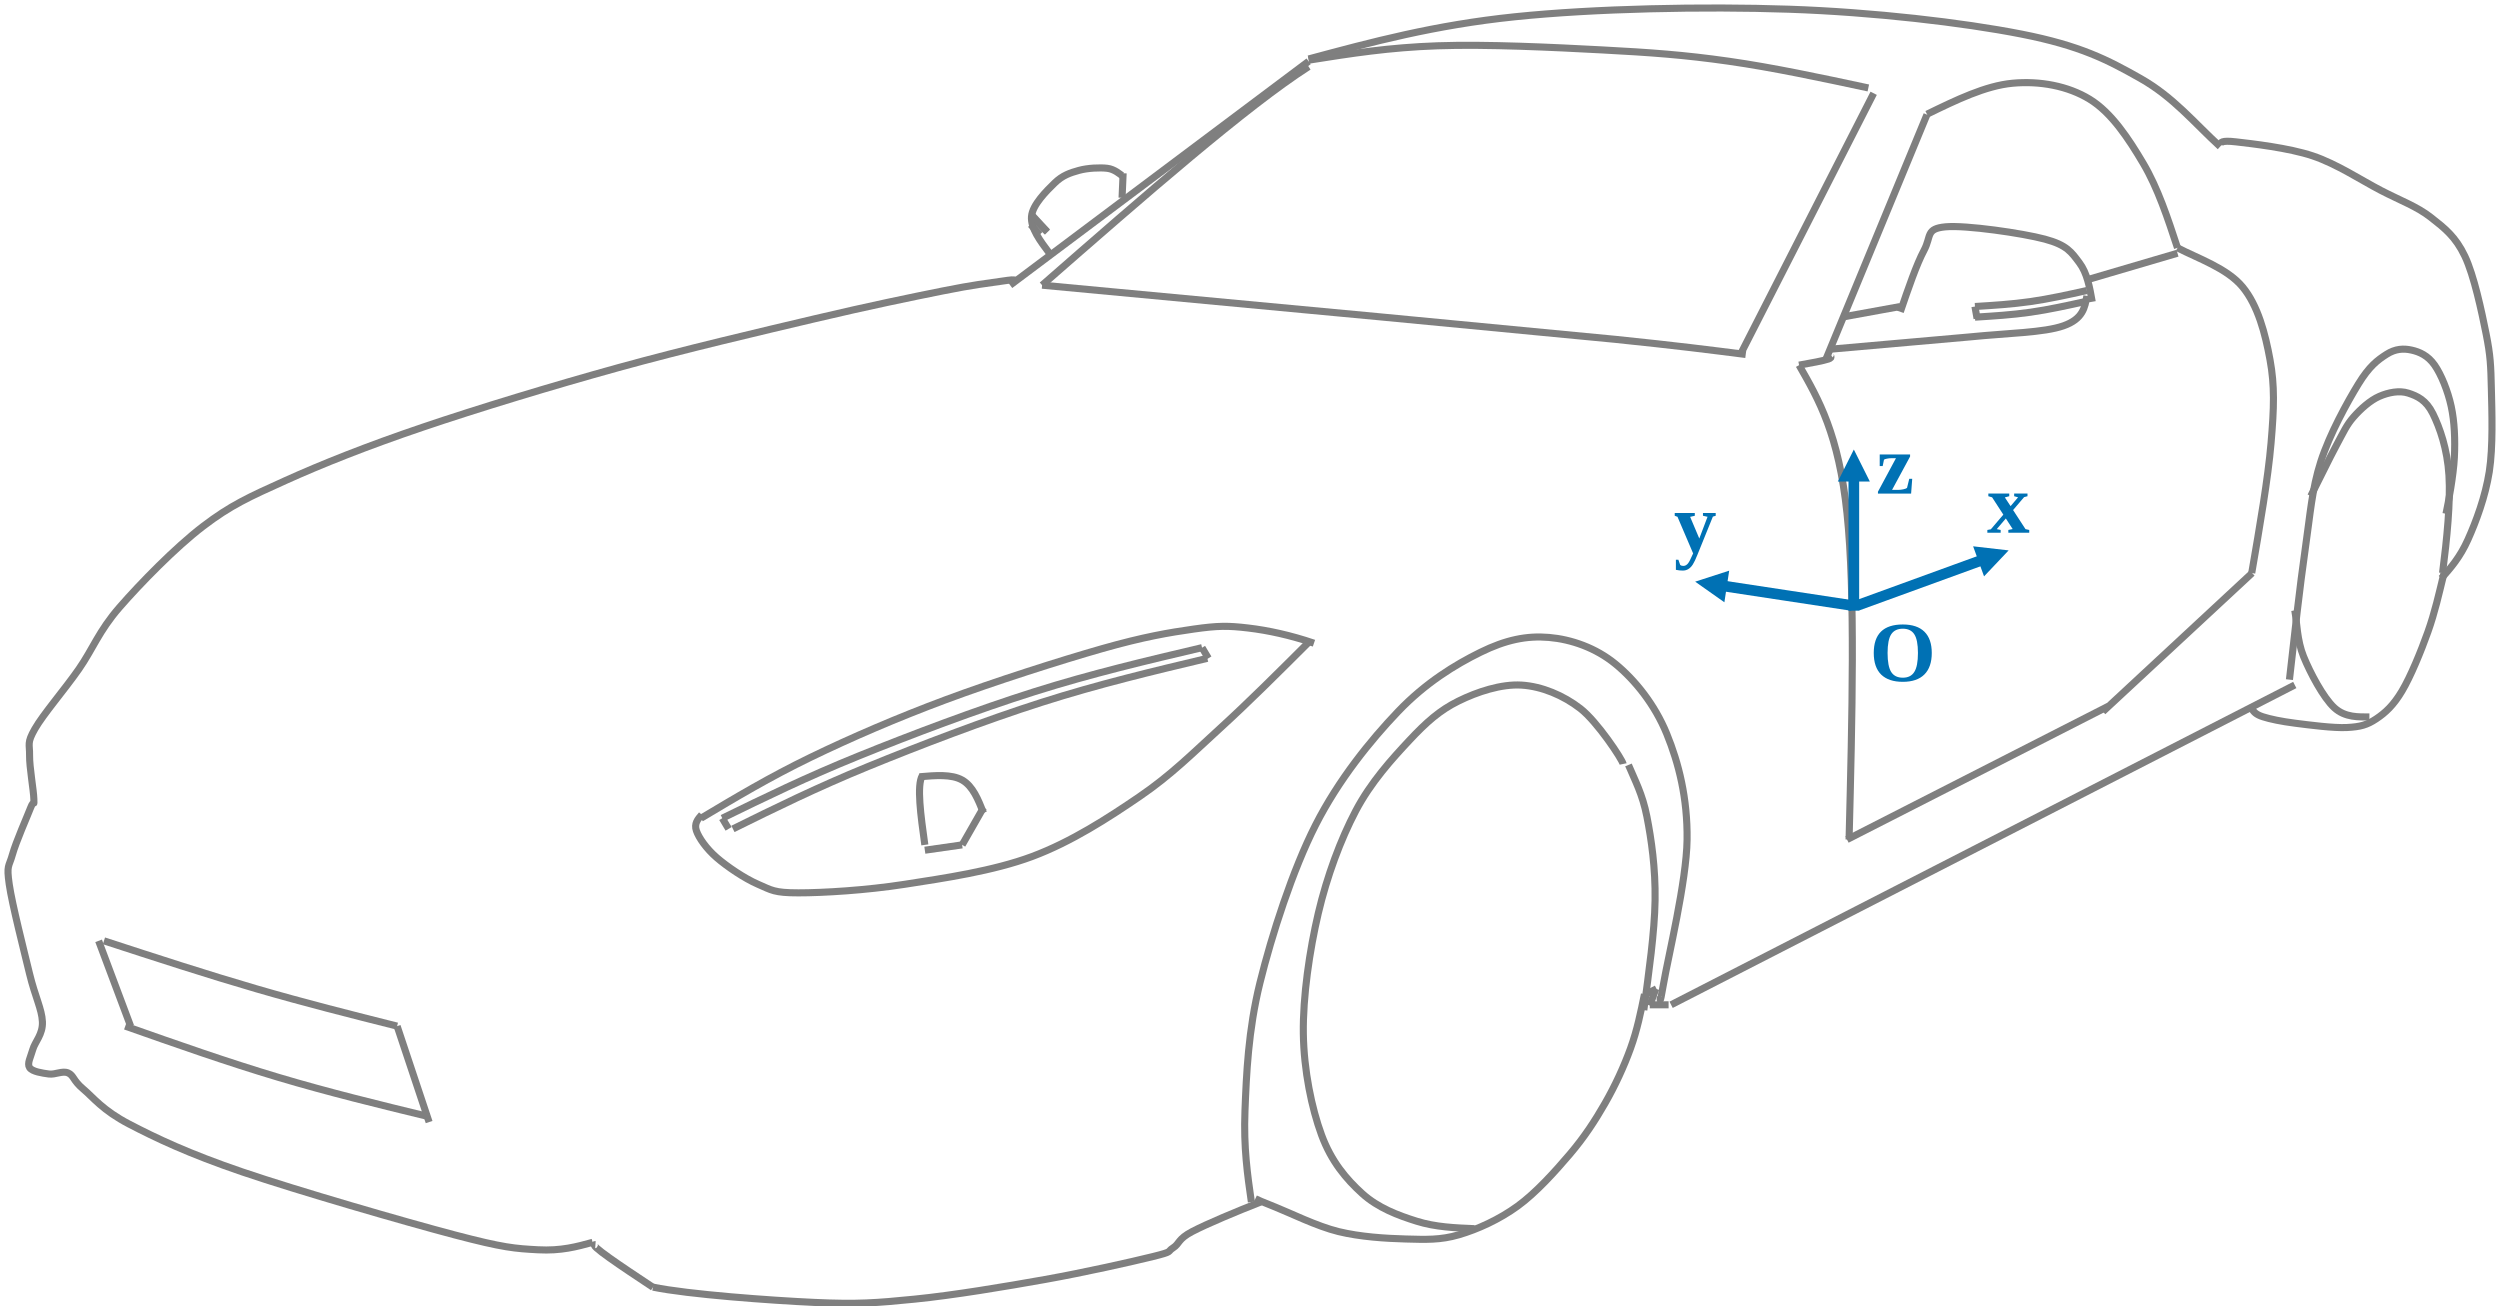
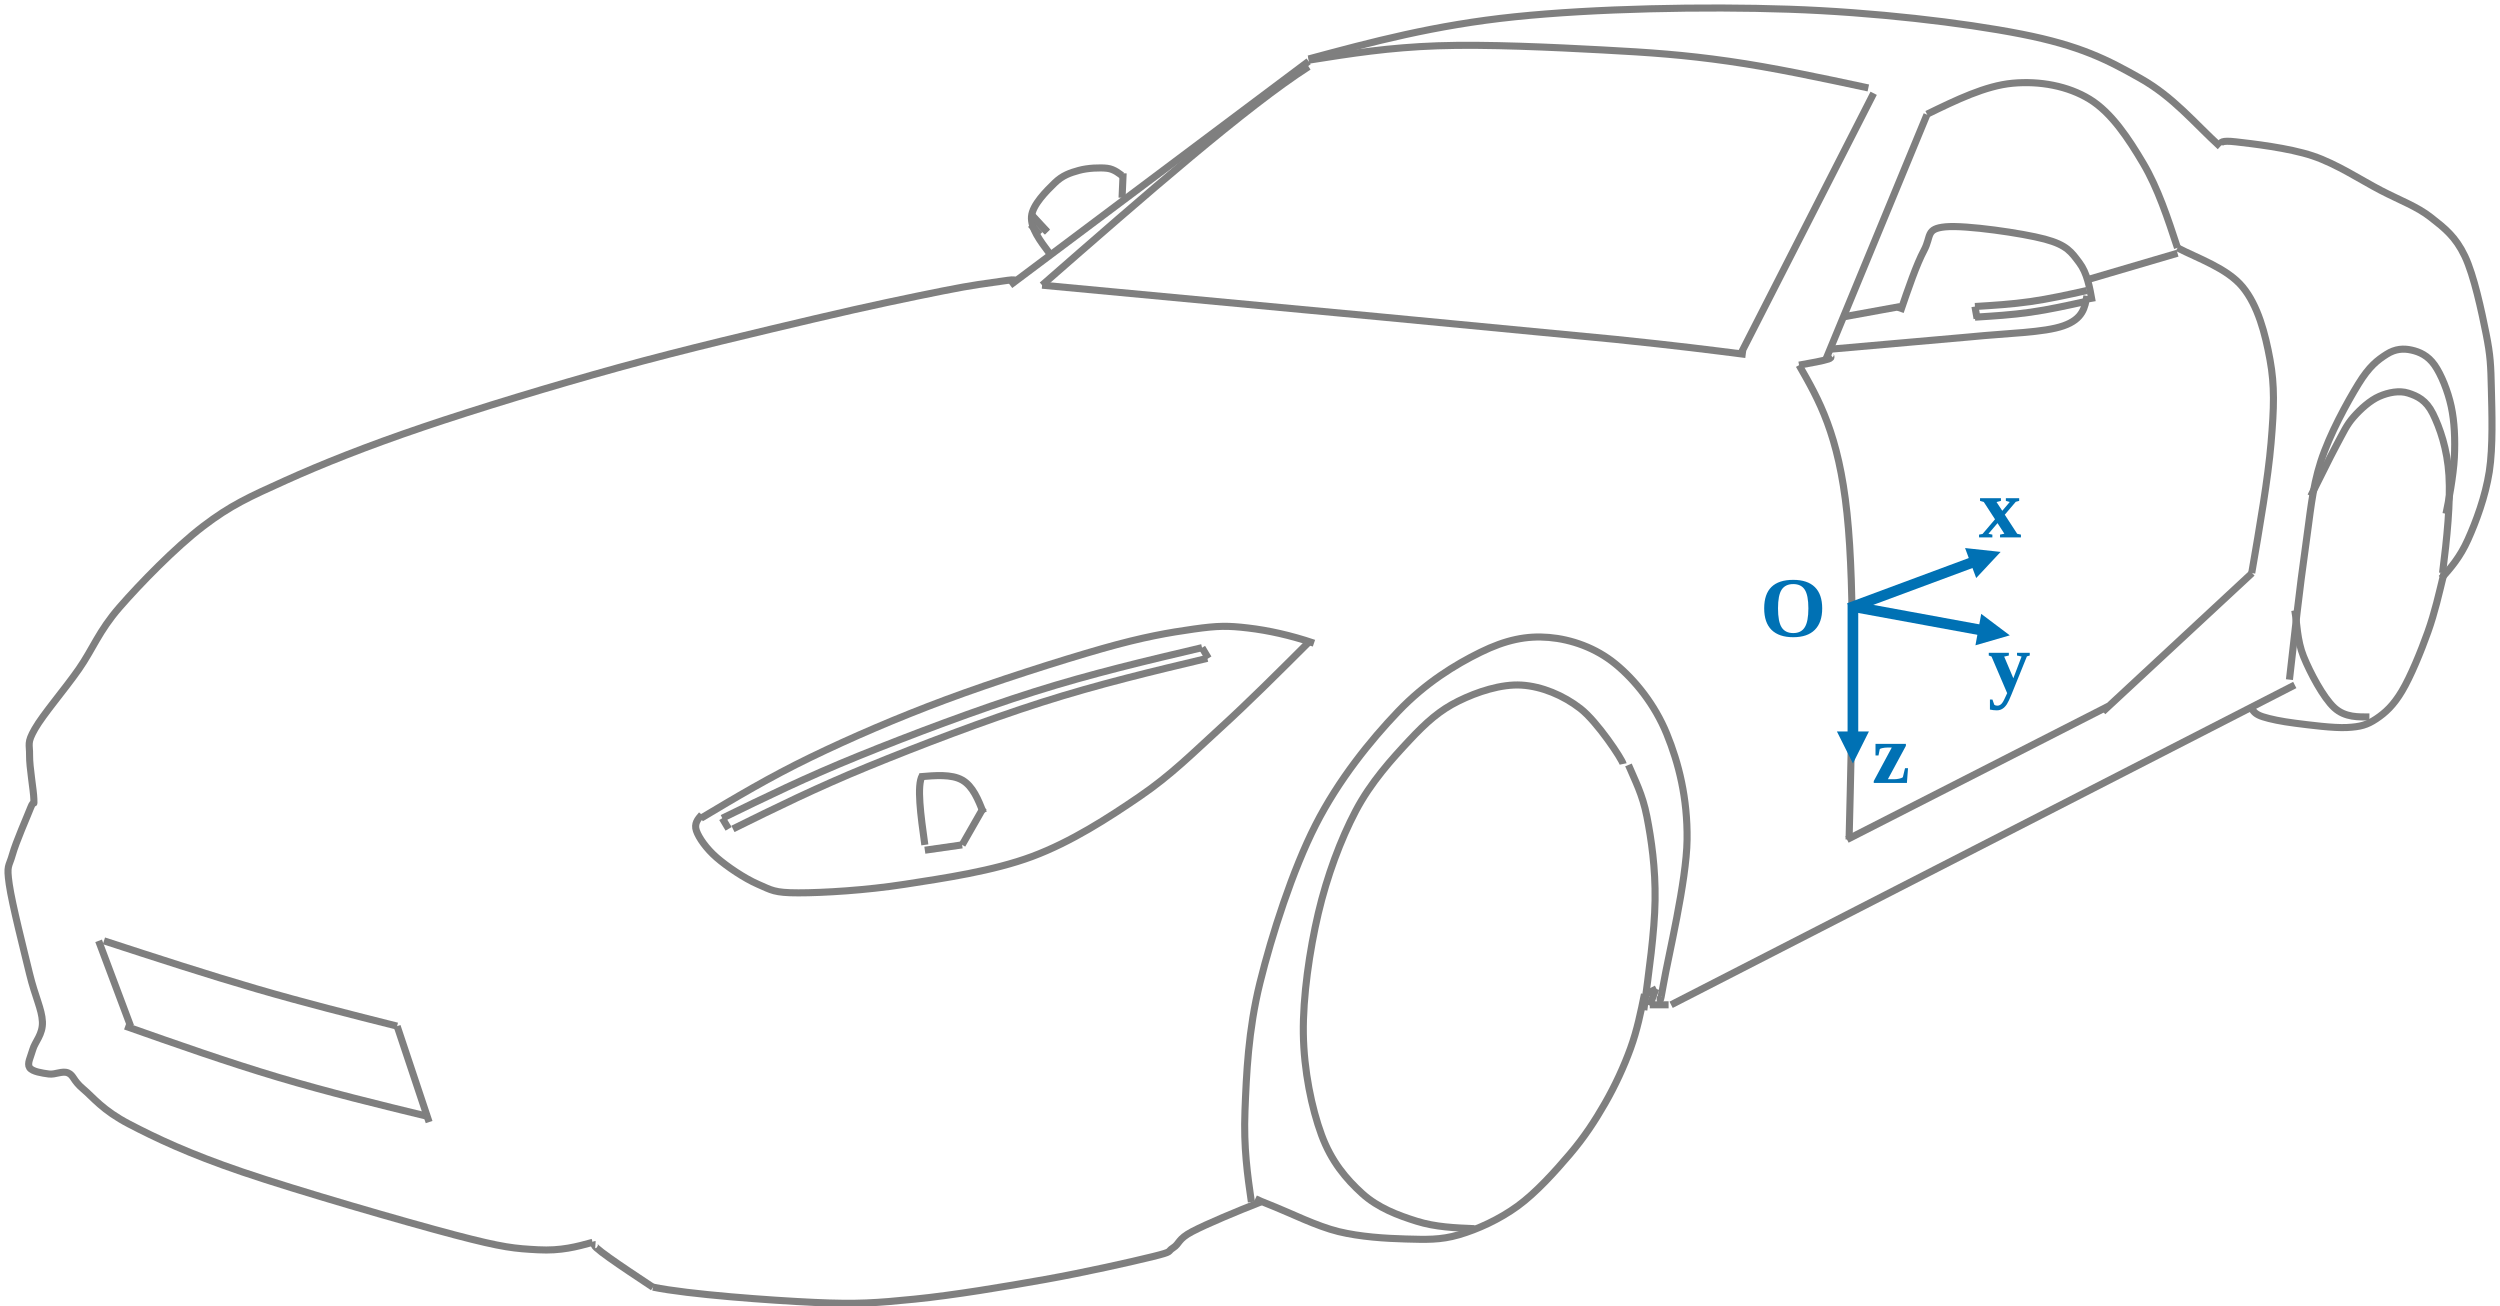
<svg xmlns="http://www.w3.org/2000/svg" width="100%" height="100%" viewBox="0 0 469 245" version="1.1" xml:space="preserve" style="fill-rule:evenodd;clip-rule:evenodd;stroke-miterlimit:8;">
  <g transform="matrix(1,0,0,1,-540,-350)">
    <path d="M651.178,583.061C648.216,583.877 645.253,584.693 640.936,584.46C636.618,584.227 634.51,584.093 625.272,581.662C616.035,579.23 595.685,573.334 585.511,569.87C575.336,566.405 569.211,563.474 564.224,560.876C559.237,558.277 557.497,555.879 555.589,554.28C553.681,552.681 553.849,551.749 552.778,551.282C551.706,550.816 550.368,551.649 549.163,551.482C547.958,551.316 546.05,551.049 545.548,550.283C545.046,549.517 545.749,548.318 546.151,546.885C546.552,545.453 548.058,544.054 547.958,541.689C547.858,539.324 546.586,536.992 545.548,532.695C544.511,528.398 542.268,519.637 541.733,515.906C541.197,512.175 541.666,512.708 542.335,510.31C543.004,507.912 545.08,503.248 545.749,501.516C546.418,499.784 546.385,501.549 546.351,499.917C546.318,498.285 545.515,493.921 545.548,491.723C545.582,489.524 545.013,489.424 546.552,486.726C548.092,484.028 552.142,479.331 554.786,475.534C557.43,471.736 558.534,468.405 562.417,463.942C566.299,459.478 572.893,452.716 578.08,448.752C583.268,444.788 586.682,443.256 593.543,440.158C600.404,437.06 608.839,433.695 619.248,430.165C629.657,426.634 643.714,422.37 655.997,418.972C668.28,415.574 682.806,412.177 692.947,409.778C703.089,407.38 711.054,405.748 716.845,404.582C722.635,403.416 725.413,403.116 727.689,402.783C729.965,402.45 730.065,402.45 730.5,402.583" style="fill:none;stroke:rgb(127,127,127);stroke-width:1.33px;" />
    <path d="M776.5,575.5C772.126,577.206 766.416,579.594 763.678,581.027C760.939,582.46 761.307,583.313 760.071,584.097C758.836,584.882 760.272,584.745 756.265,585.735C752.258,586.724 743.476,588.703 736.029,590.033C728.583,591.364 718.799,593.001 711.586,593.718C704.374,594.434 700.934,594.707 692.753,594.332C684.572,593.957 669.078,592.831 662.5,591.466" style="fill:none;stroke:rgb(127,127,127);stroke-width:1.33px;" />
    <path d="M662.5,591.5C656.401,587.448 650.303,583.397 651.703,583.502" style="fill:none;stroke:rgb(127,127,127);stroke-width:1.33px;" />
    <path d="M848.5,536.5C847.817,539.864 847.133,543.228 845.9,546.641C844.667,550.055 843,553.667 841.1,556.981C839.2,560.295 837.233,563.311 834.5,566.526C831.767,569.74 828.167,573.751 824.7,576.269C821.233,578.788 817.2,580.611 813.7,581.638C810.2,582.666 807.467,582.533 803.7,582.434C799.933,582.334 795.167,582.036 791.1,581.042C787.033,580.047 781.9,577.495 779.3,576.468C776.7,575.441 776.1,575.159 775.5,574.877" style="fill:none;stroke:rgb(127,127,127);stroke-width:1.33px;" />
    <path d="M853.5,538.5L970.5,478.5" style="fill:none;stroke:rgb(127,127,127);stroke-width:1.33px;" />
    <g transform="matrix(1,0,0,-1,848.5,536.64)">
      <path d="M0,0L2.26,1.14" style="fill:none;stroke:rgb(127,127,127);stroke-width:1.33px;" />
    </g>
    <g transform="matrix(-1,-8.74228e-08,-8.74228e-08,1,853.03,538.5)">
      <path d="M0,0L3.53,0" style="fill:none;stroke:rgb(127,127,127);stroke-width:1.33px;" />
    </g>
    <g transform="matrix(1,0,0,-1,849.5,538.64)">
      <path d="M0,0L1.13,3.14" style="fill:none;stroke:rgb(127,127,127);stroke-width:1.33px;" />
    </g>
    <path d="M998.5,457.5C997.556,461.374 996.781,464.879 995.466,468.569C994.152,472.259 992.23,476.921 990.612,479.638C988.994,482.355 987.478,483.73 985.758,484.871C984.039,486.011 982.826,486.347 980.298,486.481C977.77,486.615 973.219,486.011 970.59,485.676C967.961,485.34 965.871,484.904 964.523,484.468C963.174,484.032 962.837,483.546 962.5,483.06" style="fill:none;stroke:rgb(127,127,127);stroke-width:1.33px;" />
    <path d="M998.006,458.5C999.752,456.529 1001.5,454.557 1002.99,451.221C1004.49,447.885 1006.25,443.201 1006.99,438.483C1007.72,433.766 1007.48,427.228 1007.38,422.915C1007.28,418.602 1007.22,416.748 1006.39,412.603C1005.56,408.459 1004.13,401.685 1002.4,398.046C1000.67,394.407 998.638,392.823 996.01,390.767C993.383,388.712 990.323,387.633 986.632,385.712C982.94,383.792 978.384,380.759 973.861,379.242C969.338,377.726 962.387,376.951 959.493,376.614C956.6,376.277 956.55,376.749 956.5,377.221" style="fill:none;stroke:rgb(127,127,127);stroke-width:1.33px;" />
    <path d="M736.869,397.5C735.108,395.157 733.346,392.814 733.511,390.618C733.675,388.423 736.375,385.769 737.857,384.327C739.338,382.885 740.754,382.426 742.401,381.967C744.047,381.509 746.384,381.41 747.734,381.574C749.084,381.738 750.105,382.688 750.5,382.95" style="fill:none;stroke:rgb(127,127,127);stroke-width:1.33px;" />
    <path d="M816.61,580.5C812.948,580.35 809.286,580.2 805.774,579.1C802.263,578.001 798.518,576.601 795.541,573.902C792.565,571.202 789.756,567.903 787.917,562.904C786.077,557.905 784.606,550.84 784.506,543.909C784.405,536.977 785.676,528.279 787.315,521.314C788.953,514.349 791.495,507.517 794.337,502.118C797.18,496.72 801.16,492.354 804.37,488.922C807.58,485.489 810.088,483.256 813.6,481.523C817.111,479.79 821.626,478.291 825.438,478.524C829.251,478.757 833.297,480.457 836.474,482.923C839.651,485.389 844.316,492.437 844.5,493.321" style="fill:none;stroke:rgb(127,127,127);stroke-width:1.33px;" />
    <path d="M848.38,539.5C849.324,532.304 850.396,524.974 850.492,518.921C850.588,512.868 849.788,507.421 848.956,503.184C848.124,498.947 846.716,496.409 845.5,493.5" style="fill:none;stroke:rgb(127,127,127);stroke-width:1.33px;" />
    <path d="M774.761,575.5C774.025,570.383 773.289,565.266 773.556,558.41C773.824,551.554 774.159,543.307 776.368,534.365C778.577,525.423 782.493,513.235 786.811,504.756C791.128,496.277 797.119,488.891 802.274,483.493C807.428,478.094 813.018,474.683 817.737,472.365C822.456,470.046 826.372,469.218 830.59,469.582C834.807,469.947 839.359,471.537 843.041,474.55C846.722,477.564 850.438,482.168 852.68,487.666C854.923,493.164 856.596,499.722 856.496,507.538C856.396,515.354 852.915,529.662 852.078,534.564C851.241,539.466 851.475,536.948 851.475,536.948" style="fill:none;stroke:rgb(127,127,127);stroke-width:1.33px;" />
    <path d="M984.5,484.5C982.544,484.484 979.971,484.66 977.912,482.769C975.853,480.878 973.382,476.199 972.147,473.154C970.912,470.109 970.912,466.744 970.5,464.5" style="fill:none;stroke:rgb(127,127,127);stroke-width:1.33px;" />
    <path d="M969.5,477.5C970.479,468.742 971.458,459.984 972.437,453.17C973.416,446.356 973.71,441.802 975.374,436.617C977.038,431.432 980.367,425.416 982.423,422.059C984.479,418.702 986.045,417.539 987.709,416.475C989.373,415.411 990.907,415.345 992.408,415.677C993.909,416.01 995.476,416.708 996.716,418.469C997.956,420.231 999.228,423.355 999.848,426.247C1000.47,429.139 1000.6,432.463 1000.44,435.82C1000.27,439.177 999.343,444.179 998.869,446.389" style="fill:none;stroke:rgb(127,127,127);stroke-width:1.33px;" />
    <path d="M998.221,457.5C999.058,450.96 999.728,444.183 999.427,439.201C999.125,434.22 997.685,430.188 996.412,427.612C995.139,425.037 993.464,424.291 991.789,423.749C990.115,423.207 988.071,423.614 986.363,424.359C984.655,425.105 982.879,426.697 981.539,428.222C980.199,429.747 979.664,431.035 978.324,433.508C976.984,435.982 974.639,440.845 973.5,443.064" style="fill:none;stroke:rgb(127,127,127);stroke-width:1.33px;" />
    <path d="M886.5,507.5L935.5,482.5" style="fill:none;stroke:rgb(127,127,127);stroke-width:1.33px;" />
    <path d="M934.5,483.5L962.5,457.5" style="fill:none;stroke:rgb(127,127,127);stroke-width:1.33px;" />
    <path d="M962.423,457.5C963.949,448.654 965.475,439.807 966.047,433.14C966.619,426.472 966.746,422.379 965.856,417.494C964.966,412.608 963.599,407.327 960.707,403.828C957.814,400.329 952.362,398.497 948.5,396.5" style="fill:none;stroke:rgb(127,127,127);stroke-width:1.33px;" />
    <path d="M948.5,396.5C946.659,390.901 944.818,385.302 942.073,380.656C939.328,376.01 936.114,371.129 932.03,368.622C927.946,366.115 922.657,365.146 917.568,365.614C912.48,366.082 906.99,368.756 901.5,371.43" style="fill:none;stroke:rgb(127,127,127);stroke-width:1.33px;" />
    <path d="M882.5,417.5L901.5,371.5" style="fill:none;stroke:rgb(127,127,127);stroke-width:1.33px;" />
    <path d="M883.5,415.5L909.5,413.208C916.767,412.479 923.433,412.41 927.1,411.125C930.767,409.84 931.133,407.67 931.5,405.5" style="fill:none;stroke:rgb(127,127,127);stroke-width:1.33px;" />
    <path d="M896.5,408.5C898.017,404.058 899.534,399.616 900.95,396.958C902.365,394.299 901.219,392.9 904.994,392.551C908.77,392.201 919.421,393.74 923.601,394.859C927.781,395.978 928.59,397.307 930.073,399.266C931.556,401.225 932.028,403.918 932.5,406.611" style="fill:none;stroke:rgb(127,127,127);stroke-width:1.33px;" />
    <path d="M931.5,402.5L948.5,397.5" style="fill:none;stroke:rgb(127,127,127);stroke-width:1.33px;" />
    <path d="M735.5,403.5C754.7,386.717 773.9,369.933 785.5,362.5" style="fill:none;stroke:rgb(127,127,127);stroke-width:1.33px;" />
    <path d="M785.5,361.291C793.517,360.021 800.533,358.911 809.7,358.59C818.867,358.268 831.4,358.879 840.5,359.361C849.6,359.844 855.967,360.294 864.3,361.484C872.633,362.673 881.567,364.587 890.5,366.5" style="fill:none;stroke:rgb(127,127,127);stroke-width:1.33px;" />
    <path d="M866.5,416.5L891.5,367.5" style="fill:none;stroke:rgb(127,127,127);stroke-width:1.33px;" />
    <path d="M729.5,403.5L785.5,361.5" style="fill:none;stroke:rgb(127,127,127);stroke-width:1.33px;" />
    <path d="M956.5,377.5C951.634,373.052 947.764,368.233 941.552,364.715C935.341,361.198 930.226,358.56 919.231,356.395C908.236,354.23 891.428,352.269 875.584,351.727C859.74,351.186 839.178,351.592 824.164,353.148C809.15,354.704 797.325,357.883 785.5,361.062" style="fill:none;stroke:rgb(127,127,127);stroke-width:1.33px;" />
    <g transform="matrix(-1,-8.74228e-08,-8.74228e-08,1,750.7,382.5)">
      <path d="M0,0L0.2,4.6" style="fill:none;stroke:rgb(127,127,127);stroke-width:1.33px;" />
    </g>
    <path d="M910.5,407.5C913.95,407.288 917.4,407.077 920.9,406.577C924.4,406.077 927.95,405.289 931.5,404.5" style="fill:none;stroke:rgb(127,127,127);stroke-width:1.33px;" />
    <path d="M910.5,409.5C913.95,409.288 917.4,409.077 920.9,408.577C924.4,408.077 927.95,407.289 931.5,406.5" style="fill:none;stroke:rgb(127,127,127);stroke-width:1.33px;" />
    <path d="M736.436,393.455L733.563,390.335" style="fill:none;stroke:rgb(127,127,127);stroke-width:1.33px;" />
    <path d="M733.5,390.5L736.5,393.554" style="fill:none;stroke:rgb(127,127,127);stroke-width:1.33px;" />
    <path d="M671.5,503.5C677.956,499.642 684.411,495.784 692.064,492.079C699.718,488.374 708.303,484.669 717.42,481.27C726.538,477.871 739.016,473.894 746.769,471.685C754.522,469.475 759.38,468.659 763.939,468.014C768.498,467.368 770.362,467.368 774.122,467.81C777.882,468.251 782.108,469.169 786.5,470.665" style="fill:none;stroke:rgb(127,127,127);stroke-width:1.33px;" />
    <path d="M785.5,470.5C779.867,476.124 774.234,481.748 768.95,486.568C763.666,491.389 759.678,495.406 753.796,499.423C747.913,503.44 741.001,507.926 733.656,510.671C726.312,513.416 717.04,514.755 709.728,515.893C702.417,517.031 694.375,517.5 689.788,517.5C685.202,517.5 684.77,516.998 682.211,515.893C679.652,514.789 676.362,512.546 674.435,510.872C672.507,509.198 671.111,507.19 670.646,505.85C670.181,504.511 670.912,503.674 671.643,502.838" style="fill:none;stroke:rgb(127,127,127);stroke-width:1.33px;" />
    <path d="M886.887,507.5C887.474,484.31 888.061,461.121 886.496,446.287C884.932,431.454 881.216,424.977 877.5,418.5" style="fill:none;stroke:rgb(127,127,127);stroke-width:1.33px;" />
    <path d="M877.5,418.5C879.761,418.095 882.023,417.691 883.009,417.357C883.995,417.024 883.145,416.691 883.417,416.5" style="fill:none;stroke:rgb(127,127,127);stroke-width:1.33px;" />
    <path d="M885.5,409.5L896.5,407.5" style="fill:none;stroke:rgb(127,127,127);stroke-width:1.33px;" />
    <path d="M735.5,403.5L798.386,409.391L842.989,413.656C854.508,414.841 861.004,415.671 867.5,416.5" style="fill:none;stroke:rgb(127,127,127);stroke-width:1.33px;" />
    <path d="M910.5,407.5L910.9,409.755" style="fill:none;stroke:rgb(127,127,127);stroke-width:1.33px;" />
    <path d="M735.074,393.99L733.351,392.118" style="fill:none;stroke:rgb(127,127,127);stroke-width:1.33px;" />
    <path d="M677.5,505.5C685.315,501.643 693.13,497.785 702.786,493.827C712.443,489.869 724.821,485.139 735.44,481.752C746.059,478.364 756.279,475.932 766.5,473.5" style="fill:none;stroke:rgb(127,127,127);stroke-width:1.33px;" />
    <path d="M675.5,503.5C683.403,499.643 691.305,495.785 701.071,491.827C710.836,487.869 723.352,483.139 734.091,479.752C744.829,476.364 755.164,473.932 765.5,471.5" style="fill:none;stroke:rgb(127,127,127);stroke-width:1.33px;" />
    <path d="M766.688,473.491L765.5,471.5" style="fill:none;stroke:rgb(127,127,127);stroke-width:1.33px;" />
    <path d="M676.688,505.491L675.5,503.5" style="fill:none;stroke:rgb(127,127,127);stroke-width:1.33px;" />
    <path d="M713.5,508.5C712.728,502.922 711.956,497.343 713.025,495.5" style="fill:none;stroke:rgb(127,127,127);stroke-width:1.33px;" />
    <path d="M713.5,509.5L720.5,508.5" style="fill:none;stroke:rgb(127,127,127);stroke-width:1.33px;" />
    <path d="M720.5,508.5L724.5,501.5" style="fill:none;stroke:rgb(127,127,127);stroke-width:1.33px;" />
    <path d="M724.5,502.5C723.5,499.984 722.5,497.467 720.5,496.337C718.5,495.207 715.5,495.464 712.5,495.721" style="fill:none;stroke:rgb(127,127,127);stroke-width:1.33px;" />
    <path d="M620.5,560.5L614.5,542.5" style="fill:none;stroke:rgb(127,127,127);stroke-width:1.33px;" />
    <path d="M564.5,542.5L558.5,526.5" style="fill:none;stroke:rgb(127,127,127);stroke-width:1.33px;" />
    <path d="M559.5,526.5C569.217,529.667 578.933,532.833 588.1,535.5C597.267,538.167 605.883,540.333 614.5,542.5" style="fill:none;stroke:rgb(127,127,127);stroke-width:1.33px;" />
    <path d="M563.5,542.5C573.1,545.883 582.701,549.267 592.201,552.1C601.701,554.933 611.1,557.217 620.5,559.5" style="fill:none;stroke:rgb(127,127,127);stroke-width:1.33px;" />
    <g id="Coordinate-system" transform="matrix(1,0,0,1,56.8936,114.719)">
-       <g transform="matrix(1,1.0092e-23,-4.216e-22,1,483.106,235.281)">
-         <g id="double-arrow-blue">
-           <g>
-             <path d="M344.78,90.331L347.78,84.331L350.78,90.331L344.78,90.331Z" style="fill:rgb(0,113,180);" />
-             <path d="M347.78,114.559L347.78,89.131" style="fill:none;stroke:rgb(0,113,180);stroke-width:2px;stroke-linejoin:round;stroke-miterlimit:1.5;" />
-           </g>
+       <g id="arrow-blue" transform="matrix(-0.843561,2.22346e-21,-2.24993e-21,1,1641.86,-184.543)">
+         <g transform="matrix(-1.18545,2.6358e-21,-2.66718e-21,1,1373.65,419.824)">
+           <path d="M368.651,102.814L375.32,103.537L370.739,108.438L368.651,102.814Z" style="fill:rgb(0,113,180);" />
+           <path d="M346.905,114.089C346.905,114.089 362.808,108.183 370.82,105.208" style="fill:none;stroke:rgb(0,113,180);stroke-width:2px;stroke-linejoin:round;stroke-miterlimit:1.5;" />
        </g>
      </g>
-       <g transform="matrix(-0.999999,-1.41373e-07,1.8389e-07,-1,1180.07,462.558)">
-         <g id="double-arrow-blue1">
-           <g>
-             <path d="M326.808,124.791L320.144,124.024L324.756,119.153L326.808,124.791Z" style="fill:rgb(0,113,180);" />
-             <path d="M348.55,113.685C348.55,113.685 332.667,119.466 324.654,122.383" style="fill:none;stroke:rgb(0,113,180);stroke-width:2px;stroke-linejoin:round;stroke-miterlimit:1.5;" />
-           </g>
+       <g id="arrow-blue1" transform="matrix(-0.843561,2.22346e-21,-2.24993e-21,1,1641.86,-184.543)">
+         <g transform="matrix(-1.18545,2.6358e-21,-2.66718e-21,1,1373.65,419.824)">
+           <path d="M350.611,137.228L347.611,143.228L344.611,137.228L350.611,137.228Z" style="fill:rgb(0,113,180);" />
+           <path d="M347.611,113.155L347.611,138.428" style="fill:none;stroke:rgb(0,113,180);stroke-width:2px;stroke-linejoin:round;stroke-miterlimit:1.5;" />
        </g>
      </g>
-       <g transform="matrix(-1,-6.78892e-05,6.78099e-05,-1,1178.29,462.886)">
-         <g id="double-arrow-blue2">
-           <g>
-             <path d="M371.697,114.592L377.178,118.459L370.796,120.524L371.697,114.592Z" style="fill:rgb(0,113,180);" />
-             <path d="M347.749,113.989C347.749,113.989 364.108,116.474 372.433,117.738" style="fill:none;stroke:rgb(0,113,180);stroke-width:2px;stroke-linejoin:round;stroke-miterlimit:1.5;" />
-           </g>
+       <g id="arrow-blue2" transform="matrix(-0.843561,2.22346e-21,-2.24993e-21,1,1641.86,-184.543)">
+         <g transform="matrix(-1.18545,2.6358e-21,-2.66718e-21,1,1373.65,419.824)">
+           <path d="M371.68,115.16L377.04,119.193L370.597,121.061L371.68,115.16Z" style="fill:rgb(0,113,180);" />
+           <path d="M347.611,113.792C347.611,113.792 364.002,116.801 372.319,118.327" style="fill:none;stroke:rgb(0,113,180);stroke-width:2px;stroke-linejoin:round;stroke-miterlimit:1.5;" />
        </g>
      </g>
-       <g transform="matrix(1,0,0,1,855.87,335.217)">
+       <g transform="matrix(1,0,0,1,854.311,336.091)">
        <text x="0px" y="0px" style="font-family:'TimesNewRomanPS-BoldMT', 'Times New Roman';font-weight:700;font-size:16px;fill:rgb(0,113,180);">x</text>
      </g>
-       <g transform="matrix(1.11514,0,0,1.11514,835.096,327.877)">
+       <g transform="matrix(1.11514,0,0,1.11514,834.308,382.161)">
        <text x="0px" y="0px" style="font-family:'TimesNewRomanPS-BoldMT', 'Times New Roman';font-weight:700;font-size:14.348px;fill:rgb(0,113,180);">z</text>
      </g>
-       <g transform="matrix(1,0,0,1,797.129,338.869)">
+       <g transform="matrix(1,0,0,1,856.043,365.086)">
        <text x="0px" y="0px" style="font-family:'TimesNewRomanPS-BoldMT', 'Times New Roman';font-weight:700;font-size:16px;fill:rgb(0,113,180);">y</text>
      </g>
-       <g transform="matrix(1.12889,0,0,1.12889,833.847,363.034)">
+       <g transform="matrix(1.12889,0,0,1.12889,813.292,354.663)">
        <text x="0px" y="0px" style="font-family:'TimesNewRomanPS-BoldMT', 'Times New Roman';font-weight:700;font-size:14.173px;fill:rgb(0,113,180);">O</text>
      </g>
    </g>
  </g>
</svg>
